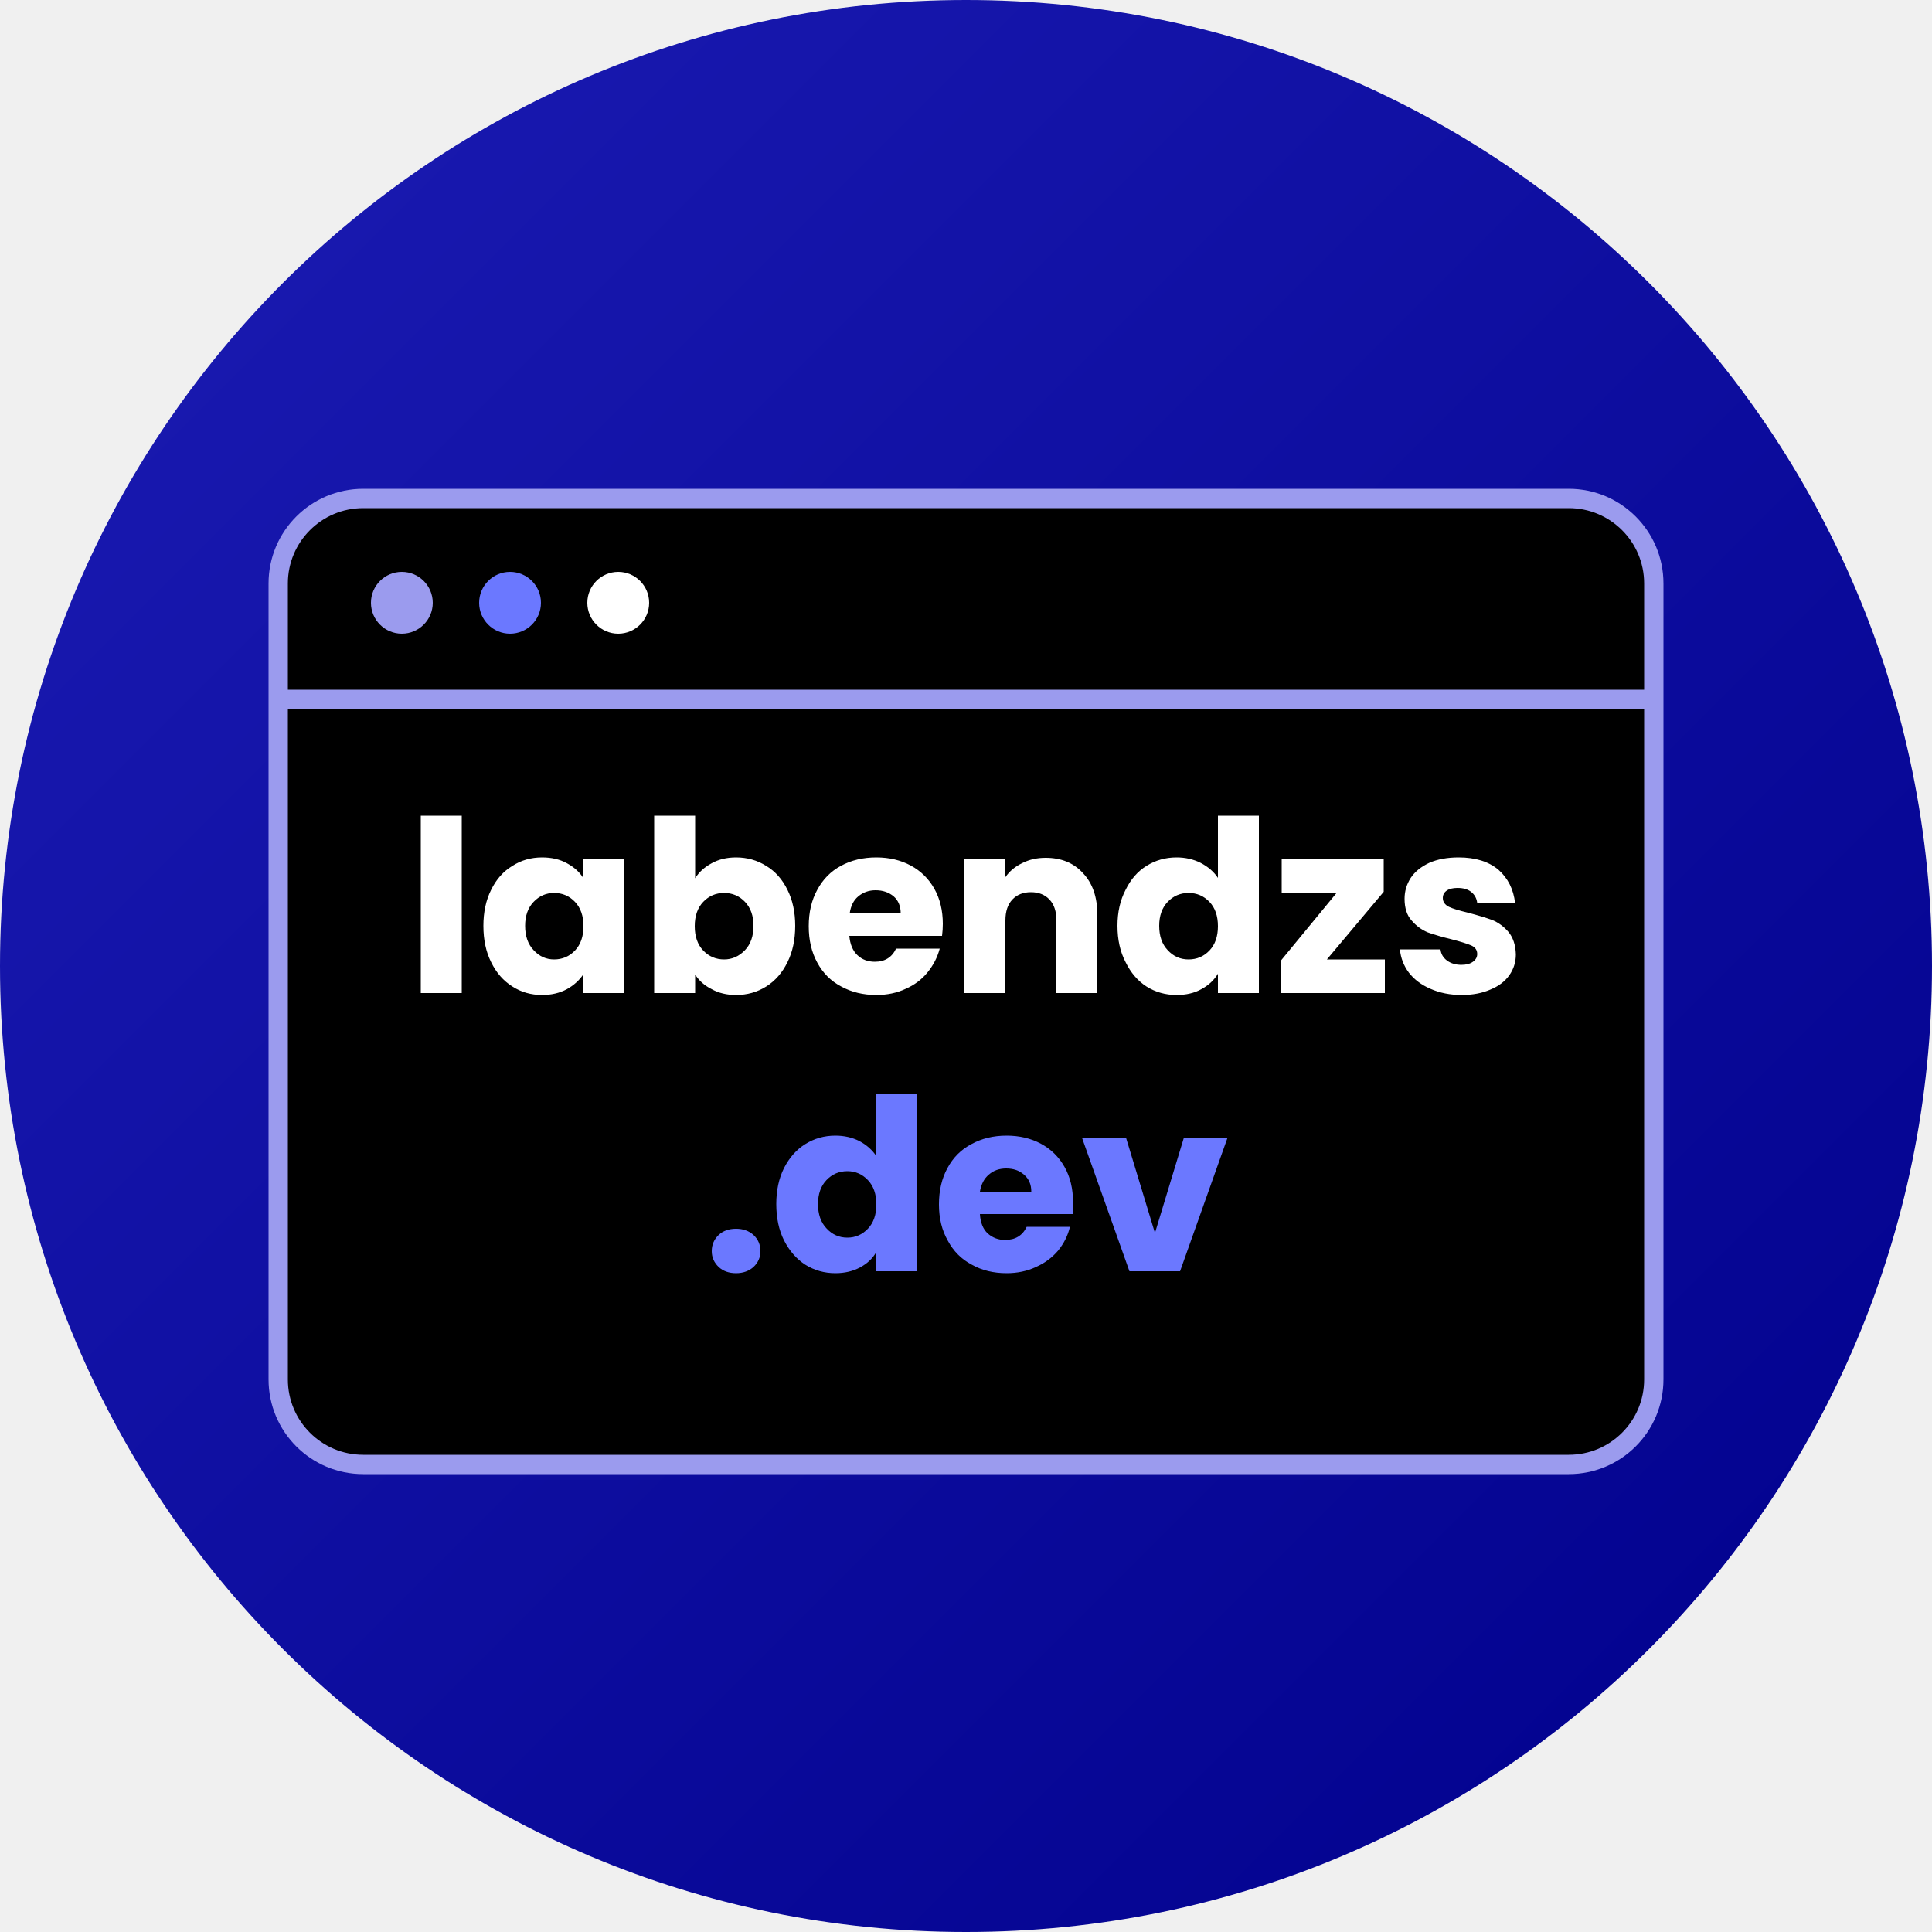
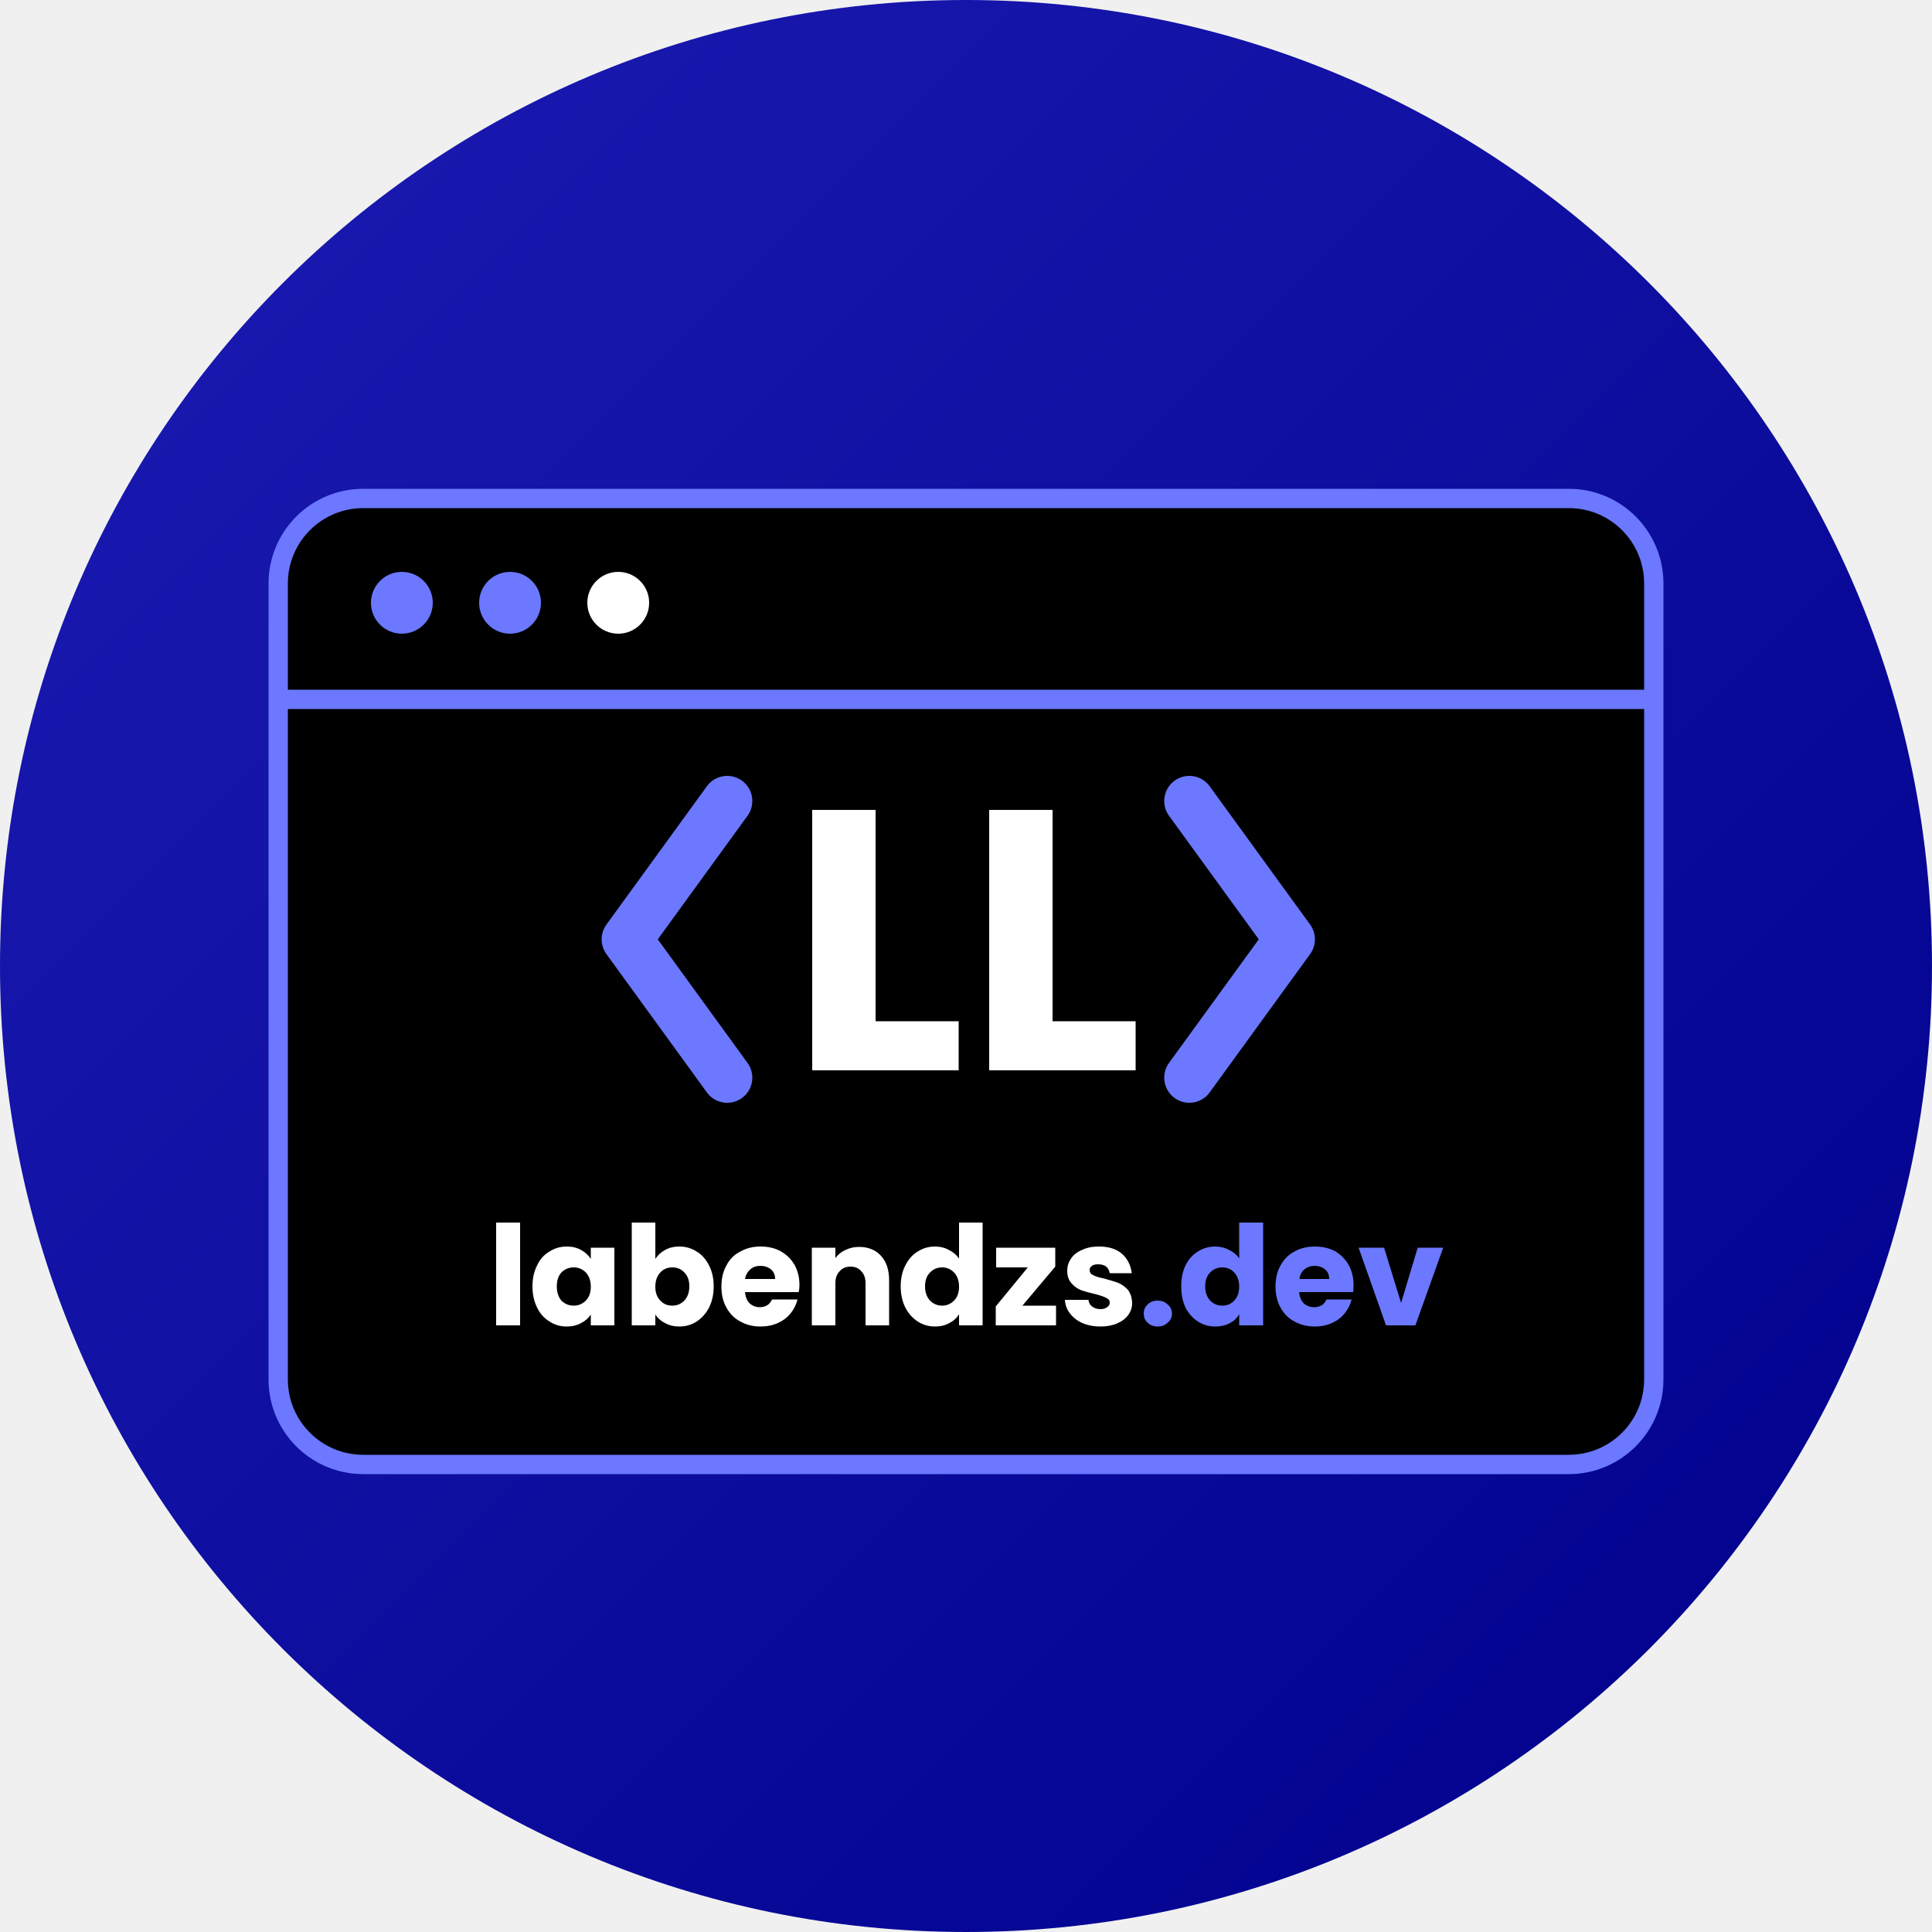
- <svg xmlns="http://www.w3.org/2000/svg" viewBox="0 0 500 500" role="img" aria-label="labendzs.dev">
+ <svg xmlns="http://www.w3.org/2000/svg" viewBox="0 0 500 500" role="img" aria-label="LL, labendzs.dev">
  <defs>
    <linearGradient id="fundo" x1="0" y1="0" x2="1" y2="1">
      <stop offset="0" stop-color="#1c1cb4" />
      <stop offset="1" stop-color="#00008B" />
    </linearGradient>
  </defs>
  <circle cx="250" cy="250" r="250" fill="url(#fundo)" />
-   <rect x="72.0" y="129.0" width="356" height="250" rx="22" fill="#000000" stroke="#9b9bee" stroke-width="5" />
-   <path d="M72.0 181.0h356" stroke="#9b9bee" stroke-width="5" />
-   <circle cx="104.0" cy="156.0" r="8" fill="#9b9bee" />
-   <circle cx="132.0" cy="156.0" r="8" fill="#6b78ff" />
-   <circle cx="160.0" cy="156.0" r="8" fill="#ffffff" />
-   <path fill="#ffffff" d="M119.5 211.1V257H108.9V211.1ZM140.3 221.9Q144 221.9 146.7 223.4Q149.5 224.9 151 227.3V222.4H161.6V257H151V252.1Q149.4 254.5 146.7 256Q143.9 257.5 140.3 257.5Q136 257.5 132.6 255.3Q129.1 253.1 127.1 249Q125.1 245 125.1 239.6Q125.1 234.3 127.1 230.3Q129.1 226.2 132.6 224.1Q136 221.9 140.3 221.9ZM143.4 231.1Q140.3 231.1 138.1 233.4Q135.9 235.7 135.9 239.6Q135.9 243.6 138.1 245.9Q140.3 248.3 143.4 248.3Q146.6 248.3 148.8 246Q151 243.7 151 239.7Q151 235.7 148.8 233.4Q146.6 231.1 143.4 231.1ZM190.5 221.9Q194.8 221.9 198.3 224.1Q201.8 226.2 203.8 230.3Q205.8 234.3 205.8 239.6Q205.8 245 203.8 249Q201.8 253.1 198.3 255.3Q194.8 257.5 190.5 257.5Q186.9 257.5 184.2 256Q181.4 254.6 179.9 252.2V257H169.3V211.1H179.9V227.3Q181.4 224.9 184.2 223.4Q186.9 221.9 190.5 221.9ZM187.4 231.1Q184.2 231.1 182 233.4Q179.8 235.7 179.8 239.7Q179.8 243.7 182 246Q184.2 248.3 187.4 248.3Q190.5 248.3 192.8 245.9Q195 243.6 195 239.6Q195 235.7 192.8 233.4Q190.6 231.1 187.4 231.1ZM243.8 242.2H219.8Q220.1 245.5 221.9 247.2Q223.7 248.9 226.4 248.9Q230.3 248.9 231.9 245.5H243.2Q242.3 248.9 240 251.7Q237.8 254.4 234.4 255.9Q231 257.5 226.8 257.5Q221.7 257.5 217.7 255.3Q213.7 253.2 211.5 249.1Q209.3 245.1 209.3 239.7Q209.3 234.3 211.5 230.3Q213.7 226.2 217.6 224.1Q221.6 221.9 226.8 221.9Q231.8 221.9 235.7 224Q239.6 226.1 241.8 230Q244 233.9 244 239.1Q244 240.6 243.8 242.2ZM233.1 236.4Q233.1 233.6 231.3 232Q229.4 230.4 226.6 230.4Q224 230.4 222.1 232Q220.3 233.5 219.9 236.4ZM284 236.8V257H273.4V238.2Q273.4 234.7 271.6 232.8Q269.8 230.9 266.8 230.9Q263.8 230.9 262 232.8Q260.2 234.7 260.2 238.2V257H249.6V222.4H260.2V227Q261.8 224.7 264.5 223.4Q267.2 222 270.6 222Q276.7 222 280.3 226Q284 229.9 284 236.8ZM304.5 221.9Q307.9 221.9 310.7 223.3Q313.6 224.8 315.2 227.2V211.1H325.8V257H315.2V252Q313.7 254.5 310.9 256Q308.2 257.5 304.5 257.5Q300.2 257.5 296.7 255.3Q293.3 253.1 291.3 249Q289.2 245 289.2 239.6Q289.2 234.3 291.3 230.3Q293.3 226.2 296.7 224.1Q300.2 221.9 304.5 221.9ZM307.6 231.1Q304.4 231.1 302.2 233.4Q300 235.7 300 239.6Q300 243.6 302.2 245.9Q304.4 248.3 307.6 248.3Q310.8 248.3 313 246Q315.2 243.7 315.2 239.7Q315.2 235.7 313 233.4Q310.8 231.1 307.6 231.1ZM343.4 248.3H358.4V257H331.5V248.6L345.9 231.1H331.7V222.4H358.1V230.8ZM362.3 245.7H372.8Q373 247.5 374.5 248.6Q376 249.7 378.2 249.7Q380.1 249.7 381.2 248.9Q382.3 248.1 382.3 246.9Q382.3 245.4 380.8 244.7Q379.2 244 375.7 243.1Q372 242.2 369.5 241.3Q367.1 240.3 365.3 238.2Q363.5 236.2 363.5 232.6Q363.5 229.7 365.1 227.2Q366.7 224.8 369.9 223.3Q373.1 221.9 377.5 221.9Q384 221.9 387.8 225.1Q391.5 228.4 392.1 233.7H382.3Q382.1 231.9 380.7 230.8Q379.4 229.8 377.2 229.8Q375.4 229.8 374.4 230.5Q373.4 231.2 373.4 232.4Q373.4 233.9 375 234.7Q376.5 235.4 379.9 236.2Q383.7 237.2 386.2 238.1Q388.6 239.1 390.4 241.2Q392.2 243.4 392.3 247Q392.3 250 390.6 252.4Q388.9 254.8 385.7 256.1Q382.5 257.5 378.3 257.5Q373.8 257.5 370.2 255.9Q366.7 254.4 364.6 251.7Q362.6 249 362.3 245.7Z" />
-   <path fill="#6b78ff" d="M184.2 323.8Q184.2 321.3 186 319.6Q187.7 318 190.5 318Q193.2 318 195 319.6Q196.8 321.3 196.8 323.8Q196.8 326.2 195 327.9Q193.2 329.5 190.5 329.5Q187.7 329.5 186 327.9Q184.2 326.2 184.2 323.8ZM216.2 293.9Q219.6 293.9 222.4 295.3Q225.2 296.8 226.8 299.2V283.1H237.4V329H226.8V324Q225.4 326.5 222.6 328Q219.8 329.5 216.2 329.5Q211.9 329.5 208.4 327.3Q205 325.1 202.9 321Q200.9 317 200.9 311.6Q200.9 306.3 202.9 302.3Q205 298.2 208.4 296.1Q211.9 293.9 216.2 293.9ZM219.3 303.1Q216.1 303.1 213.9 305.4Q211.7 307.7 211.7 311.6Q211.7 315.6 213.9 317.9Q216.1 320.3 219.3 320.3Q222.4 320.3 224.6 318Q226.8 315.7 226.8 311.7Q226.8 307.7 224.6 305.4Q222.4 303.1 219.3 303.1ZM277.6 314.2H253.6Q253.8 317.5 255.6 319.2Q257.5 320.9 260.1 320.9Q264.1 320.9 265.7 317.5H276.9Q276.1 320.9 273.8 323.7Q271.5 326.4 268.1 327.9Q264.7 329.5 260.5 329.5Q255.4 329.5 251.5 327.3Q247.5 325.2 245.3 321.1Q243 317.1 243 311.7Q243 306.3 245.2 302.3Q247.4 298.2 251.4 296.1Q255.4 293.9 260.5 293.9Q265.5 293.9 269.4 296Q273.3 298.1 275.5 302Q277.7 305.9 277.7 311.1Q277.7 312.6 277.6 314.2ZM266.9 308.4Q266.9 305.6 265 304Q263.2 302.4 260.4 302.4Q257.7 302.4 255.9 304Q254.1 305.5 253.6 308.4ZM298.9 319.1 306.4 294.4H317.7L305.4 329H292.3L280 294.4H291.4Z" />
+   <rect x="72" y="129" width="356" height="250" rx="22" fill="#000000" stroke="#6b78ff" stroke-width="5" />
+   <path d="M72 181h356" stroke="#6b78ff" stroke-width="5" />
+   <circle cx="104" cy="156" r="8" fill="#6b78ff" />
+   <circle cx="132" cy="156" r="8" fill="#6b78ff" />
+   <circle cx="160" cy="156" r="8" fill="#ffffff" />
+   <path fill="none" stroke="#6b78ff" stroke-width="13" stroke-linecap="round" stroke-linejoin="round" d="M188.2 207.3l-26 35.8 26 35.8M307.8 207.3l26 35.8-26 35.8" />
+   <path fill="#ffffff" d="M226.6 264.3H248.1V277H210.2V209.6H226.6ZM272.4 264.3H293.9V277H256V209.6H272.4Z" />
+   <path fill="#ffffff" d="M134.6 316.4V343H128.4V316.4ZM146.7 322.6Q148.8 322.6 150.4 323.5Q152 324.4 152.9 325.8V322.9H159V343H152.9V340.2Q152 341.6 150.4 342.4Q148.8 343.3 146.6 343.3Q144.2 343.3 142.2 342Q140.1 340.7 139 338.4Q137.8 336 137.8 332.9Q137.8 329.8 139 327.5Q140.1 325.1 142.2 323.9Q144.2 322.6 146.7 322.6ZM148.5 328Q146.6 328 145.3 329.3Q144.1 330.6 144.1 332.9Q144.1 335.2 145.3 336.6Q146.6 337.9 148.5 337.9Q150.3 337.9 151.6 336.6Q152.9 335.3 152.9 333Q152.9 330.7 151.6 329.3Q150.3 328 148.5 328ZM175.8 322.6Q178.3 322.6 180.3 323.9Q182.3 325.1 183.5 327.5Q184.7 329.8 184.7 332.9Q184.7 336 183.5 338.4Q182.3 340.7 180.3 342Q178.3 343.3 175.8 343.3Q173.7 343.3 172.1 342.4Q170.5 341.6 169.6 340.2V343H163.5V316.4H169.6V325.8Q170.5 324.4 172.1 323.5Q173.7 322.6 175.8 322.6ZM174 328Q172.1 328 170.9 329.3Q169.6 330.7 169.6 333Q169.6 335.3 170.9 336.6Q172.1 337.9 174 337.9Q175.8 337.9 177.1 336.6Q178.4 335.2 178.4 332.9Q178.4 330.6 177.1 329.3Q175.9 328 174 328ZM206.7 334.4H192.8Q193 336.3 194 337.3Q195.1 338.3 196.6 338.3Q198.9 338.3 199.8 336.3H206.4Q205.9 338.3 204.6 339.9Q203.3 341.5 201.3 342.4Q199.3 343.3 196.8 343.3Q193.9 343.3 191.6 342Q189.3 340.8 188 338.4Q186.7 336.1 186.7 333Q186.7 329.8 188 327.5Q189.2 325.1 191.6 323.9Q193.9 322.6 196.8 322.6Q199.8 322.6 202 323.8Q204.3 325.1 205.6 327.3Q206.9 329.6 206.9 332.6Q206.9 333.5 206.7 334.4ZM200.6 331Q200.6 329.4 199.5 328.5Q198.4 327.6 196.8 327.6Q195.2 327.6 194.2 328.5Q193.1 329.4 192.8 331ZM230.1 331.3V343H224V332.1Q224 330.1 222.9 329Q221.9 327.8 220.1 327.8Q218.3 327.8 217.3 329Q216.2 330.1 216.2 332.1V343H210.1V322.9H216.2V325.6Q217.2 324.2 218.8 323.5Q220.4 322.7 222.3 322.7Q225.9 322.7 228 325Q230.1 327.3 230.1 331.3ZM242 322.6Q244 322.6 245.6 323.5Q247.2 324.3 248.2 325.7V316.4H254.3V343H248.2V340.1Q247.3 341.6 245.7 342.4Q244.1 343.3 242 343.3Q239.5 343.3 237.5 342Q235.5 340.7 234.3 338.4Q233.1 336 233.1 332.9Q233.1 329.8 234.3 327.5Q235.5 325.1 237.5 323.9Q239.5 322.6 242 322.6ZM243.8 328Q242 328 240.7 329.3Q239.4 330.6 239.4 332.9Q239.4 335.2 240.7 336.6Q242 337.9 243.8 337.9Q245.6 337.9 246.9 336.6Q248.2 335.3 248.2 333Q248.2 330.7 246.9 329.3Q245.6 328 243.8 328ZM264.6 337.9H273.3V343H257.7V338.1L266 328H257.8V322.9H273.1V327.8ZM275.6 336.4H281.7Q281.8 337.5 282.6 338.1Q283.5 338.8 284.8 338.8Q285.9 338.8 286.5 338.3Q287.2 337.9 287.2 337.1Q287.2 336.3 286.3 335.9Q285.4 335.4 283.4 334.9Q281.2 334.4 279.8 333.9Q278.3 333.3 277.3 332.1Q276.2 330.9 276.2 328.9Q276.2 327.1 277.2 325.7Q278.1 324.3 280 323.5Q281.8 322.6 284.4 322.6Q288.2 322.6 290.4 324.5Q292.5 326.4 292.9 329.5H287.2Q287 328.4 286.3 327.8Q285.5 327.2 284.2 327.2Q283.1 327.2 282.6 327.6Q282 328 282 328.7Q282 329.6 282.9 330Q283.8 330.5 285.8 330.9Q288 331.5 289.4 332Q290.8 332.6 291.9 333.8Q292.9 335.1 293 337.2Q293 338.9 292 340.3Q291 341.7 289.1 342.5Q287.3 343.3 284.8 343.3Q282.2 343.3 280.1 342.4Q278.1 341.5 276.9 339.9Q275.7 338.4 275.6 336.4Z" />
+   <path fill="#6b78ff" d="M296 340Q296 338.5 297 337.6Q298 336.6 299.6 336.6Q301.2 336.6 302.2 337.6Q303.3 338.5 303.3 340Q303.3 341.4 302.2 342.3Q301.2 343.3 299.6 343.3Q298 343.3 297 342.3Q296 341.4 296 340ZM314.5 322.6Q316.5 322.6 318.1 323.5Q319.8 324.3 320.7 325.7V316.4H326.9V343H320.7V340.1Q319.9 341.6 318.3 342.4Q316.7 343.3 314.5 343.3Q312 343.3 310 342Q308 340.7 306.8 338.4Q305.7 336 305.7 332.9Q305.7 329.8 306.8 327.5Q308 325.1 310 323.9Q312 322.6 314.5 322.6ZM316.3 328Q314.5 328 313.2 329.3Q311.9 330.6 311.9 332.9Q311.9 335.2 313.2 336.6Q314.5 337.9 316.3 337.9Q318.2 337.9 319.4 336.6Q320.7 335.3 320.7 333Q320.7 330.7 319.4 329.3Q318.2 328 316.3 328ZM350.2 334.4H336.2Q336.4 336.3 337.4 337.3Q338.5 338.3 340.1 338.3Q342.4 338.3 343.3 336.3H349.8Q349.3 338.3 348 339.9Q346.7 341.5 344.7 342.4Q342.7 343.3 340.3 343.3Q337.3 343.3 335 342Q332.7 340.8 331.4 338.4Q330.1 336.1 330.1 333Q330.1 329.8 331.4 327.5Q332.7 325.1 335 323.9Q337.3 322.6 340.3 322.6Q343.2 322.6 345.5 323.8Q347.7 325.1 349 327.3Q350.3 329.6 350.3 332.6Q350.3 333.5 350.2 334.4ZM344 331Q344 329.4 342.9 328.5Q341.8 327.6 340.2 327.6Q338.7 327.6 337.6 328.5Q336.5 329.4 336.3 331ZM362.6 337.2 366.9 322.9H373.5L366.3 343H358.7L351.6 322.9H358.2Z" />
</svg>
